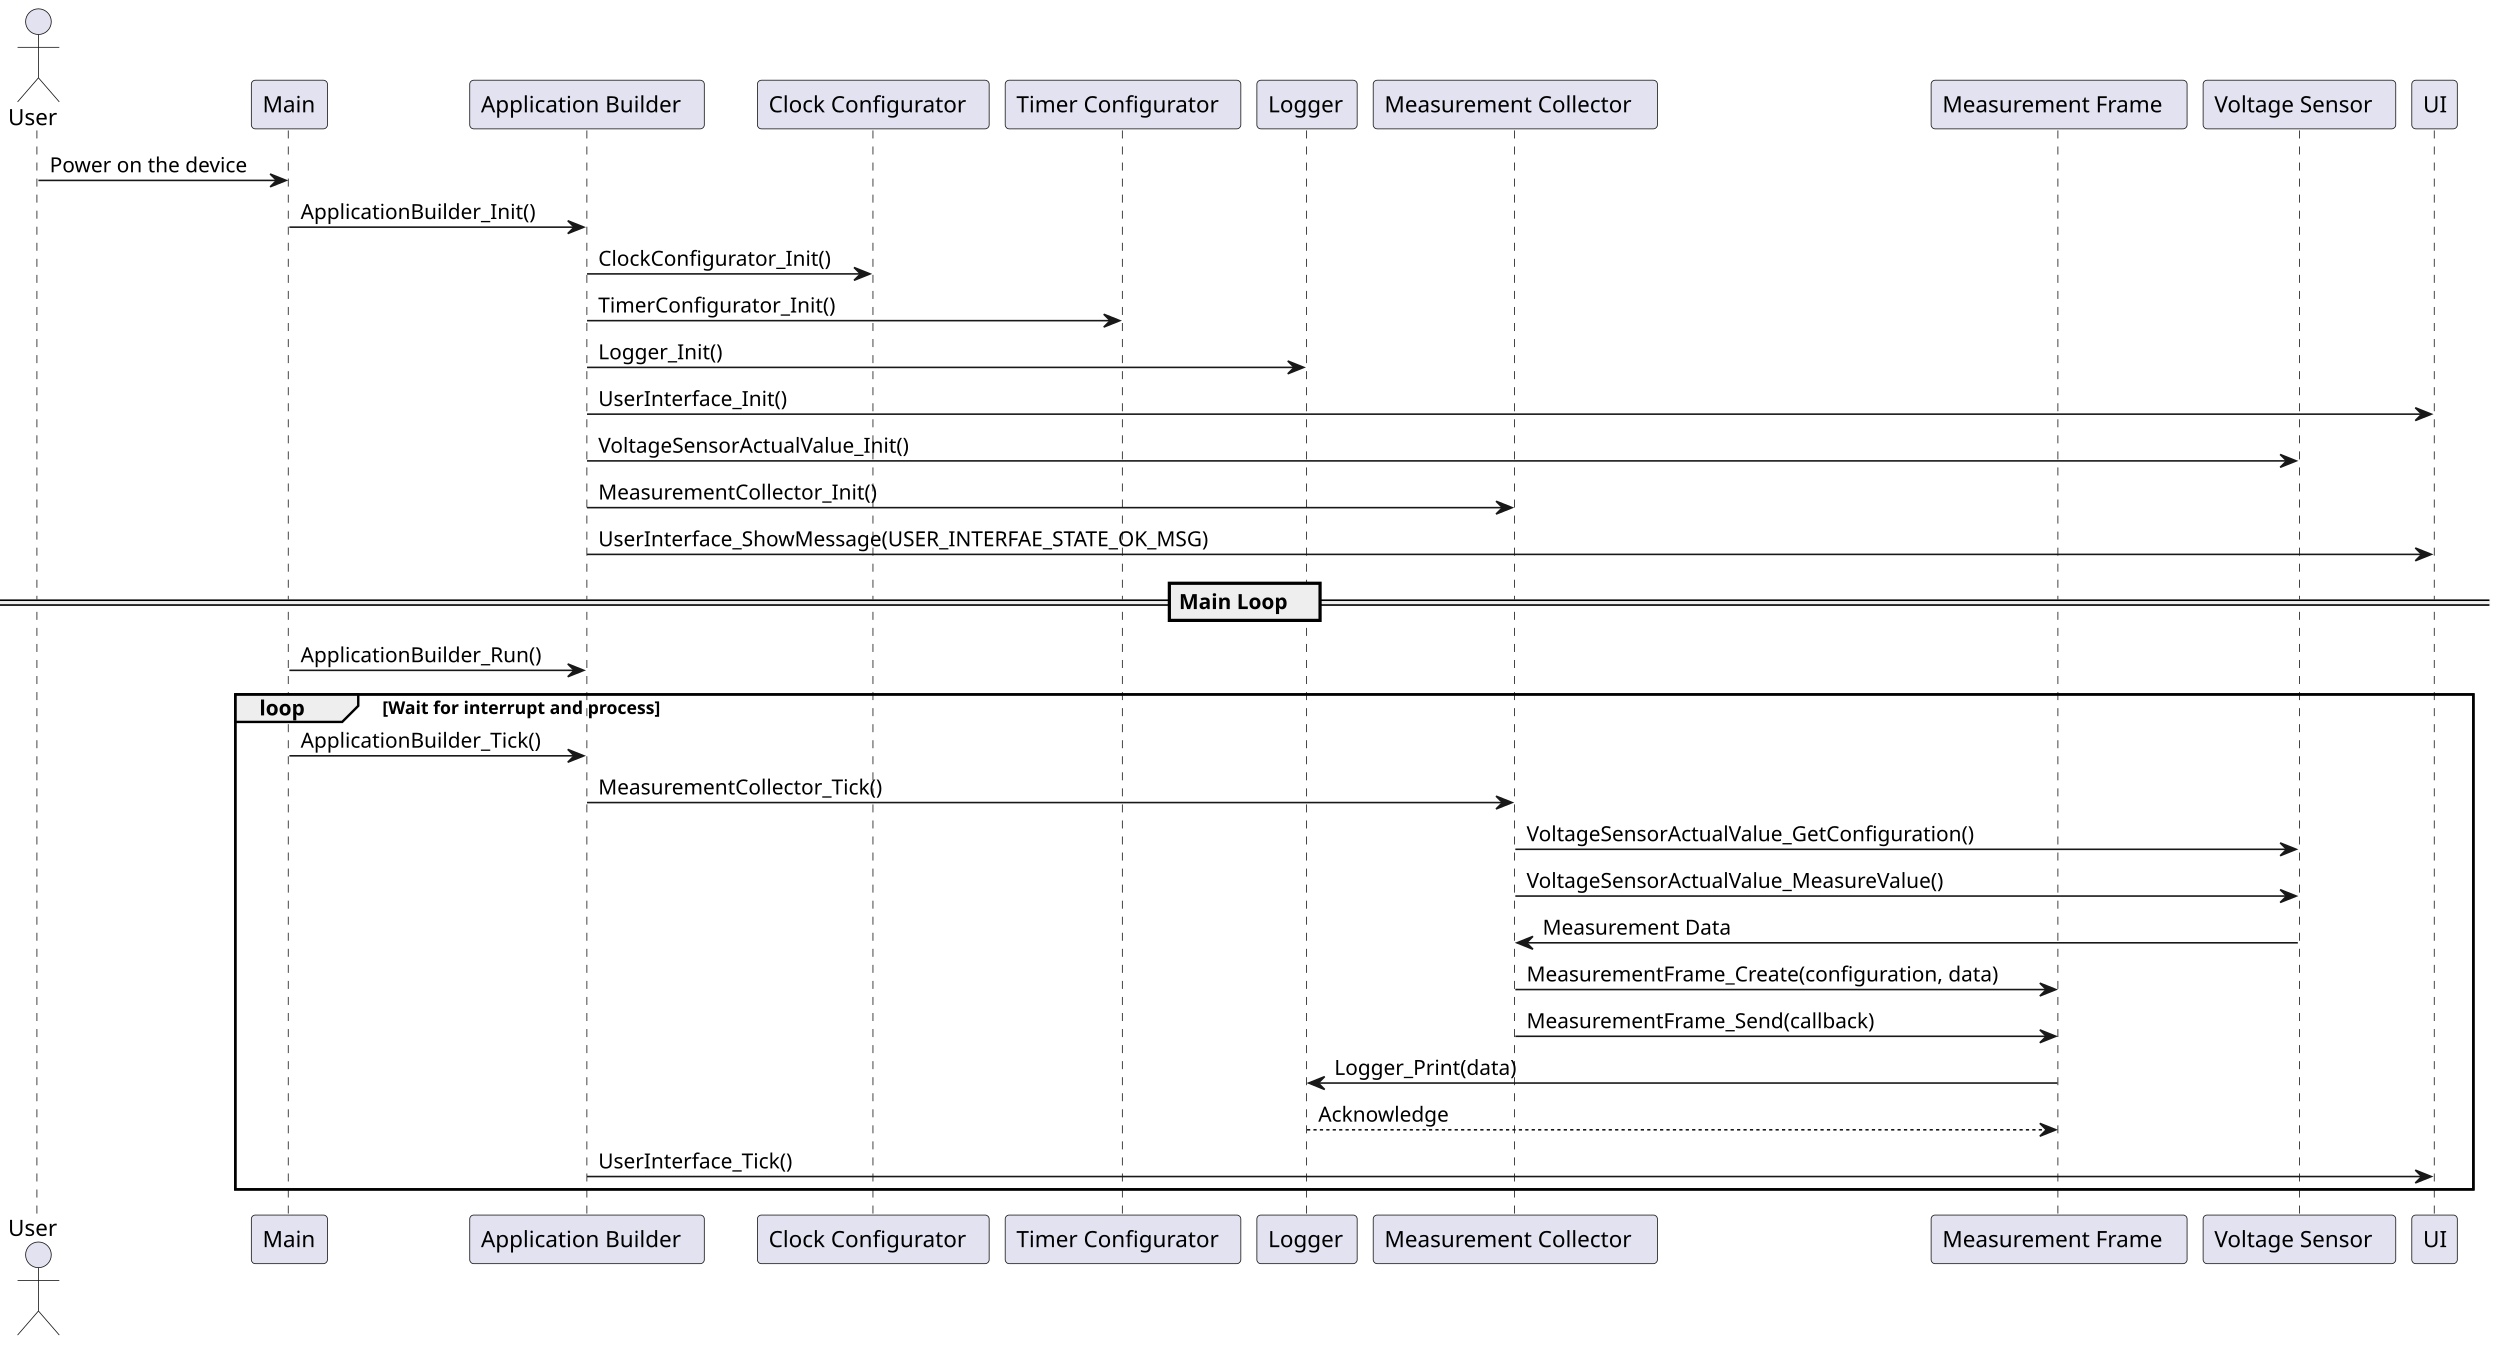
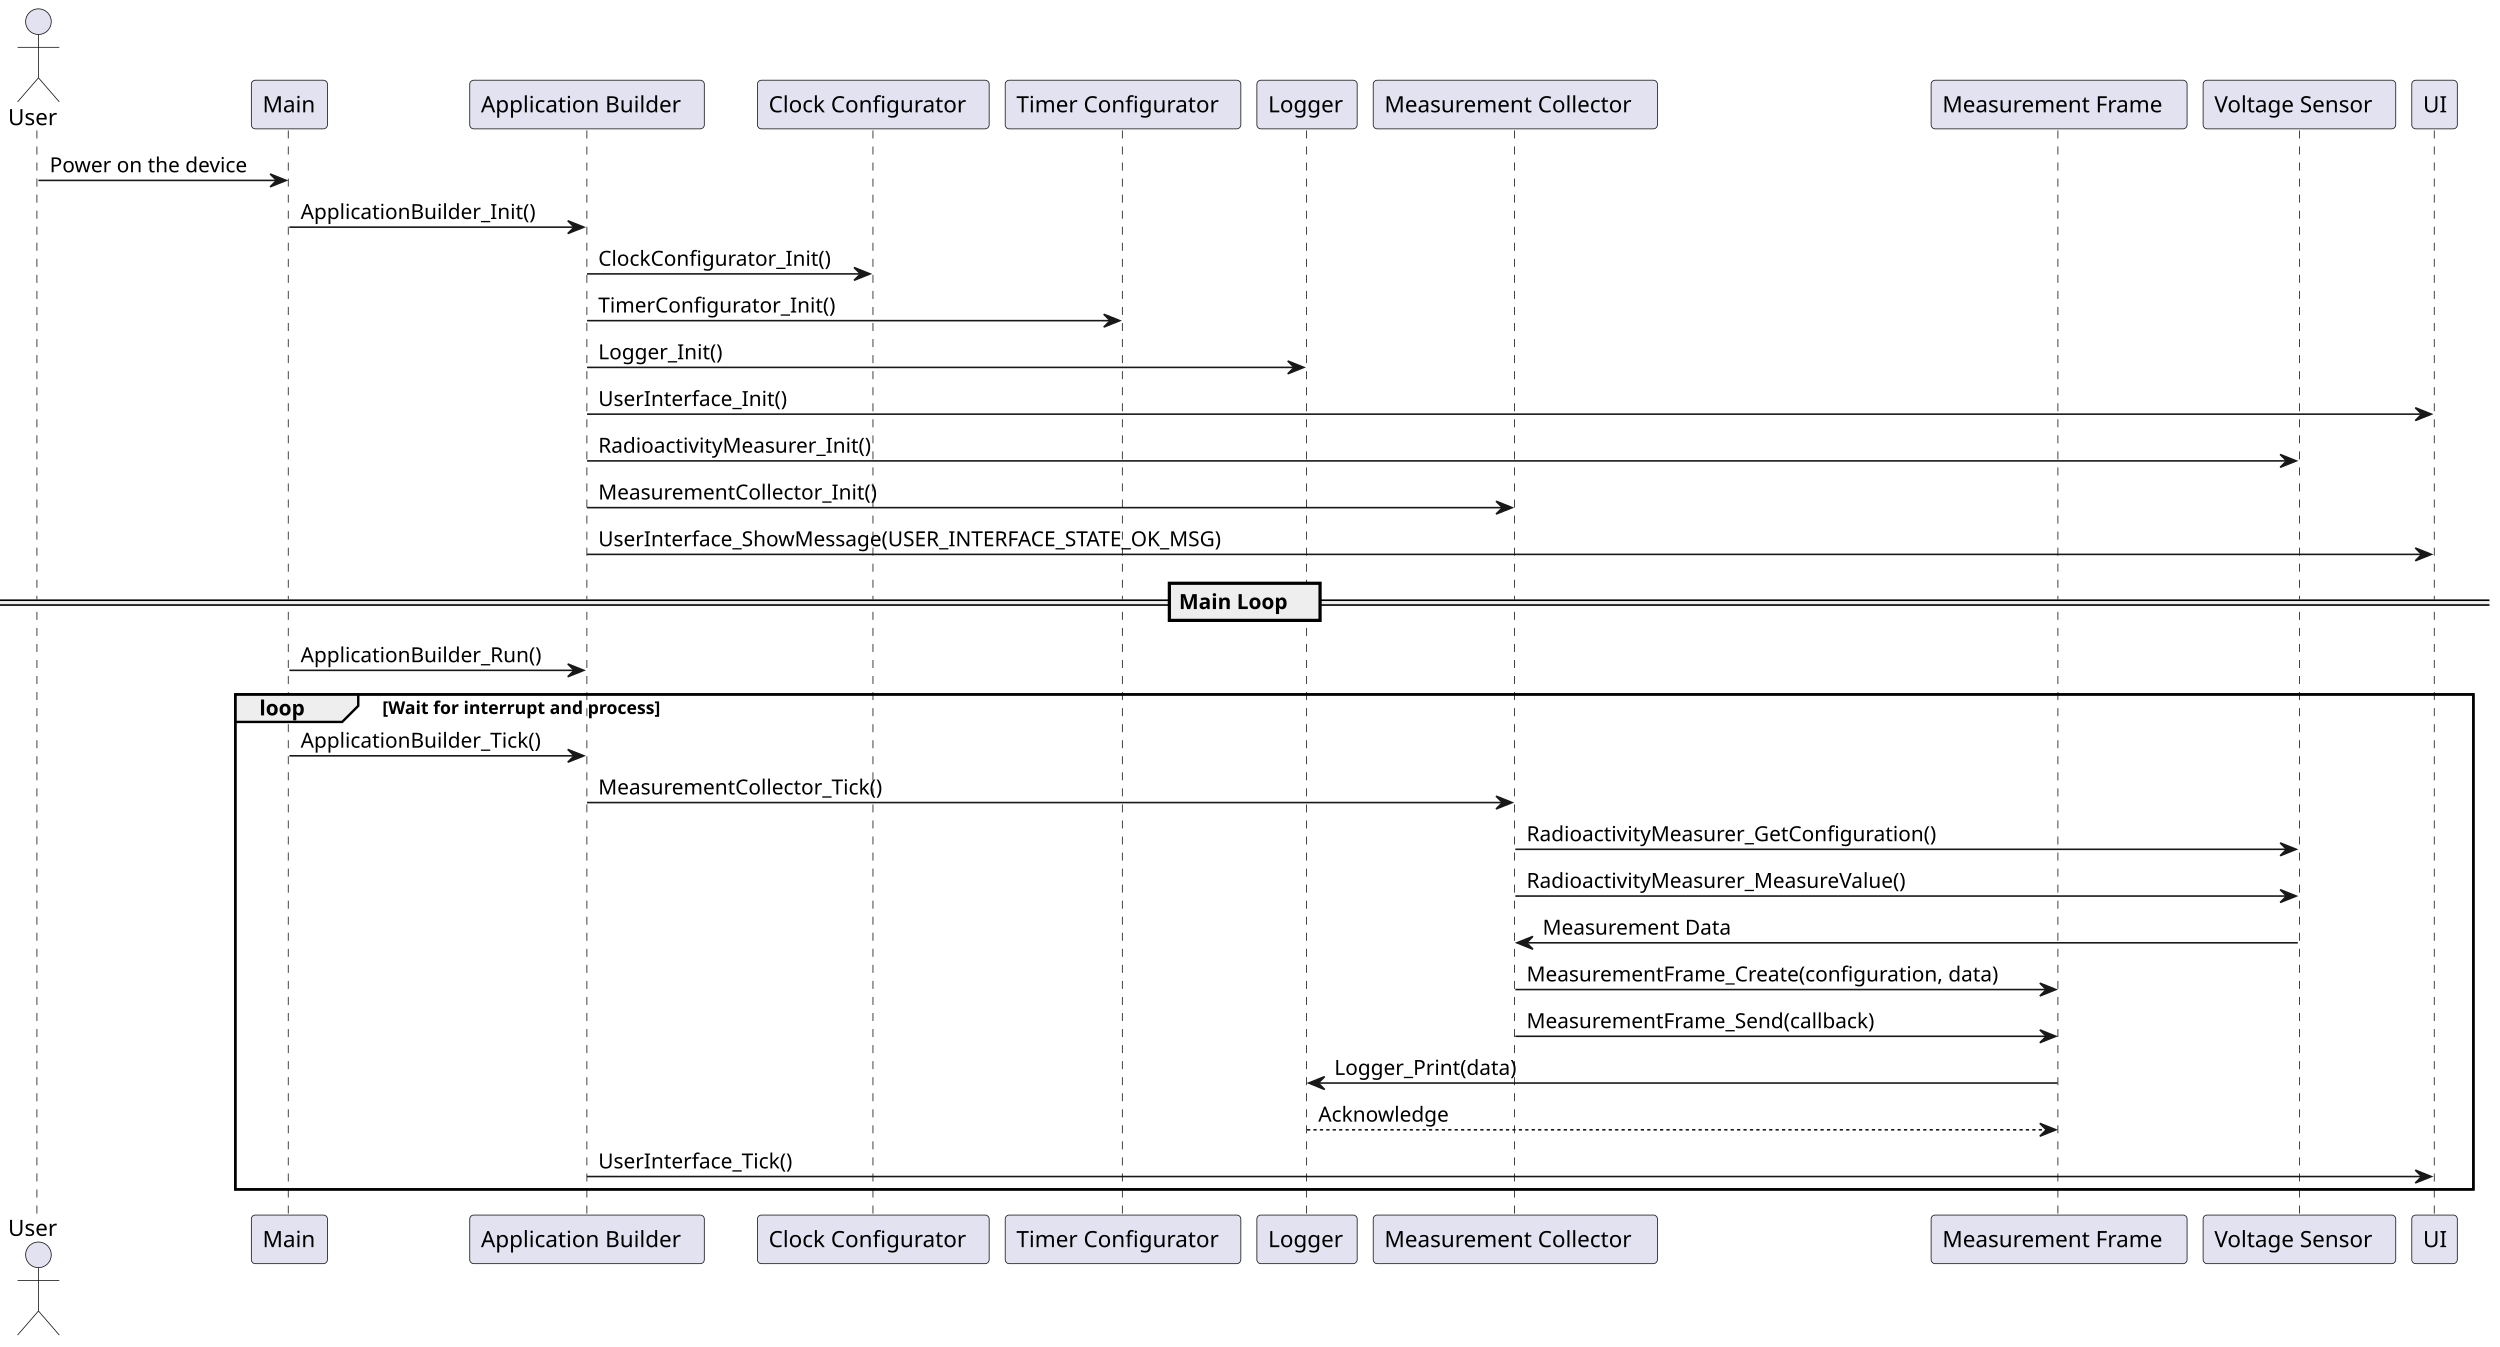
<svg xmlns="http://www.w3.org/2000/svg" contentStyleType="text/css" data-diagram-type="SEQUENCE" height="839px" preserveAspectRatio="none" style="width:1558px;height:839px;background:#FFFFFF;" version="1.1" viewBox="0 0 1558 839" width="1558px" zoomAndPan="magnify">
  <defs />
  <g>
    <rect fill="none" height="308.461" style="stroke:#000000;stroke-width:1.5;" width="1394.765" x="146.638" y="432.758" />
    <line style="stroke:#181818;stroke-width:0.5;stroke-dasharray:5.0,5.0;" x1="23" x2="23" y1="81.297" y2="758.219" />
    <line style="stroke:#181818;stroke-width:0.5;stroke-dasharray:5.0,5.0;" x1="179.638" x2="179.638" y1="81.297" y2="758.219" />
    <line style="stroke:#181818;stroke-width:0.5;stroke-dasharray:5.0,5.0;" x1="365.739" x2="365.739" y1="81.297" y2="758.219" />
    <line style="stroke:#181818;stroke-width:0.5;stroke-dasharray:5.0,5.0;" x1="544.021" x2="544.021" y1="81.297" y2="758.219" />
    <line style="stroke:#181818;stroke-width:0.5;stroke-dasharray:5.0,5.0;" x1="699.444" x2="699.444" y1="81.297" y2="758.219" />
    <line style="stroke:#181818;stroke-width:0.5;stroke-dasharray:5.0,5.0;" x1="814.28" x2="814.28" y1="81.297" y2="758.219" />
    <line style="stroke:#181818;stroke-width:0.5;stroke-dasharray:5.0,5.0;" x1="943.788" x2="943.788" y1="81.297" y2="758.219" />
    <line style="stroke:#181818;stroke-width:0.5;stroke-dasharray:5.0,5.0;" x1="1282.477" x2="1282.477" y1="81.297" y2="758.219" />
    <line style="stroke:#181818;stroke-width:0.5;stroke-dasharray:5.0,5.0;" x1="1432.987" x2="1432.987" y1="81.297" y2="758.219" />
    <line style="stroke:#181818;stroke-width:0.5;stroke-dasharray:5.0,5.0;" x1="1517.026" x2="1517.026" y1="81.297" y2="758.219" />
    <text fill="#000000" font-family="sans-serif" font-size="14" lengthAdjust="spacing" textLength="31.91" x="5" y="77.995">User</text>
    <ellipse cx="23.955" cy="13.5" fill="#E2E2F0" rx="8" ry="8" style="stroke:#181818;stroke-width:0.5;" />
    <path d="M23.955,21.5 L23.955,48.5 M10.955,29.5 L36.955,29.5 M23.955,48.5 L10.955,63.5 M23.955,48.5 L36.955,63.5 " fill="none" style="stroke:#181818;stroke-width:0.5;" />
    <text fill="#000000" font-family="sans-serif" font-size="14" lengthAdjust="spacing" textLength="31.91" x="5" y="770.214">User</text>
    <ellipse cx="23.955" cy="782.016" fill="#E2E2F0" rx="8" ry="8" style="stroke:#181818;stroke-width:0.5;" />
    <path d="M23.955,790.016 L23.955,817.016 M10.955,798.016 L36.955,798.016 M23.955,817.016 L10.955,832.016 M23.955,817.016 L36.955,832.016 " fill="none" style="stroke:#181818;stroke-width:0.5;" />
    <rect fill="#E2E2F0" height="30.297" rx="2.5" ry="2.5" style="stroke:#181818;stroke-width:0.5;" width="47.421" x="156.638" y="50" />
    <text fill="#000000" font-family="sans-serif" font-size="14" lengthAdjust="spacing" textLength="33.421" x="163.638" y="69.995">Main</text>
    <rect fill="#E2E2F0" height="30.297" rx="2.5" ry="2.5" style="stroke:#181818;stroke-width:0.5;" width="47.421" x="156.638" y="757.219" />
    <text fill="#000000" font-family="sans-serif" font-size="14" lengthAdjust="spacing" textLength="33.421" x="163.638" y="777.214">Main</text>
    <rect fill="#E2E2F0" height="30.297" rx="2.5" ry="2.5" style="stroke:#181818;stroke-width:0.5;" width="146.186" x="292.739" y="50" />
    <text fill="#000000" font-family="sans-serif" font-size="14" lengthAdjust="spacing" textLength="132.186" x="299.739" y="69.995">Application Builder</text>
    <rect fill="#E2E2F0" height="30.297" rx="2.5" ry="2.5" style="stroke:#181818;stroke-width:0.5;" width="146.186" x="292.739" y="757.219" />
    <text fill="#000000" font-family="sans-serif" font-size="14" lengthAdjust="spacing" textLength="132.186" x="299.739" y="777.214">Application Builder</text>
    <rect fill="#E2E2F0" height="30.297" rx="2.5" ry="2.5" style="stroke:#181818;stroke-width:0.5;" width="144.423" x="472.022" y="50" />
    <text fill="#000000" font-family="sans-serif" font-size="14" lengthAdjust="spacing" textLength="130.423" x="479.022" y="69.995">Clock Configurator</text>
    <rect fill="#E2E2F0" height="30.297" rx="2.5" ry="2.5" style="stroke:#181818;stroke-width:0.5;" width="144.423" x="472.022" y="757.219" />
    <text fill="#000000" font-family="sans-serif" font-size="14" lengthAdjust="spacing" textLength="130.423" x="479.022" y="777.214">Clock Configurator</text>
    <rect fill="#E2E2F0" height="30.297" rx="2.5" ry="2.5" style="stroke:#181818;stroke-width:0.5;" width="146.836" x="626.444" y="50" />
    <text fill="#000000" font-family="sans-serif" font-size="14" lengthAdjust="spacing" textLength="132.836" x="633.444" y="69.995">Timer Configurator</text>
    <rect fill="#E2E2F0" height="30.297" rx="2.5" ry="2.5" style="stroke:#181818;stroke-width:0.5;" width="146.836" x="626.444" y="757.219" />
    <text fill="#000000" font-family="sans-serif" font-size="14" lengthAdjust="spacing" textLength="132.836" x="633.444" y="777.214">Timer Configurator</text>
    <rect fill="#E2E2F0" height="30.297" rx="2.5" ry="2.5" style="stroke:#181818;stroke-width:0.5;" width="62.508" x="783.28" y="50" />
    <text fill="#000000" font-family="sans-serif" font-size="14" lengthAdjust="spacing" textLength="48.508" x="790.28" y="69.995">Logger</text>
    <rect fill="#E2E2F0" height="30.297" rx="2.5" ry="2.5" style="stroke:#181818;stroke-width:0.5;" width="62.508" x="783.28" y="757.219" />
    <text fill="#000000" font-family="sans-serif" font-size="14" lengthAdjust="spacing" textLength="48.508" x="790.28" y="777.214">Logger</text>
    <rect fill="#E2E2F0" height="30.297" rx="2.5" ry="2.5" style="stroke:#181818;stroke-width:0.5;" width="177.112" x="855.788" y="50" />
    <text fill="#000000" font-family="sans-serif" font-size="14" lengthAdjust="spacing" textLength="163.112" x="862.788" y="69.995">Measurement Collector</text>
    <rect fill="#E2E2F0" height="30.297" rx="2.5" ry="2.5" style="stroke:#181818;stroke-width:0.5;" width="177.112" x="855.788" y="757.219" />
    <text fill="#000000" font-family="sans-serif" font-size="14" lengthAdjust="spacing" textLength="163.112" x="862.788" y="777.214">Measurement Collector</text>
    <rect fill="#E2E2F0" height="30.297" rx="2.5" ry="2.5" style="stroke:#181818;stroke-width:0.5;" width="159.51" x="1203.477" y="50" />
    <text fill="#000000" font-family="sans-serif" font-size="14" lengthAdjust="spacing" textLength="145.51" x="1210.477" y="69.995">Measurement Frame</text>
    <rect fill="#E2E2F0" height="30.297" rx="2.5" ry="2.5" style="stroke:#181818;stroke-width:0.5;" width="159.51" x="1203.477" y="757.219" />
    <text fill="#000000" font-family="sans-serif" font-size="14" lengthAdjust="spacing" textLength="145.51" x="1210.477" y="777.214">Measurement Frame</text>
    <rect fill="#E2E2F0" height="30.297" rx="2.5" ry="2.5" style="stroke:#181818;stroke-width:0.5;" width="120.039" x="1372.987" y="50" />
    <text fill="#000000" font-family="sans-serif" font-size="14" lengthAdjust="spacing" textLength="106.039" x="1379.987" y="69.995">Voltage Sensor</text>
    <rect fill="#E2E2F0" height="30.297" rx="2.5" ry="2.5" style="stroke:#181818;stroke-width:0.5;" width="120.039" x="1372.987" y="757.219" />
    <text fill="#000000" font-family="sans-serif" font-size="14" lengthAdjust="spacing" textLength="106.039" x="1379.987" y="777.214">Voltage Sensor</text>
    <rect fill="#E2E2F0" height="30.297" rx="2.5" ry="2.5" style="stroke:#181818;stroke-width:0.5;" width="28.376" x="1503.026" y="50" />
    <text fill="#000000" font-family="sans-serif" font-size="14" lengthAdjust="spacing" textLength="14.376" x="1510.026" y="69.995">UI</text>
    <rect fill="#E2E2F0" height="30.297" rx="2.5" ry="2.5" style="stroke:#181818;stroke-width:0.5;" width="28.376" x="1503.026" y="757.219" />
    <text fill="#000000" font-family="sans-serif" font-size="14" lengthAdjust="spacing" textLength="14.376" x="1510.026" y="777.214">UI</text>
    <polygon fill="#181818" points="168.348,108.43,178.348,112.43,168.348,116.43,172.348,112.43" style="stroke:#181818;stroke-width:1;" />
    <line style="stroke:#181818;stroke-width:1;" x1="23.955" x2="174.348" y1="112.43" y2="112.43" />
    <text fill="#000000" font-family="sans-serif" font-size="13" lengthAdjust="spacing" textLength="132.393" x="30.955" y="107.364">Power on the device</text>
    <polygon fill="#181818" points="353.832,137.562,363.832,141.562,353.832,145.562,357.832,141.562" style="stroke:#181818;stroke-width:1;" />
    <line style="stroke:#181818;stroke-width:1;" x1="180.348" x2="359.832" y1="141.562" y2="141.562" />
    <text fill="#000000" font-family="sans-serif" font-size="13" lengthAdjust="spacing" textLength="156.038" x="187.348" y="136.497">ApplicationBuilder_Init()</text>
    <polygon fill="#181818" points="532.233,166.695,542.233,170.695,532.233,174.695,536.233,170.695" style="stroke:#181818;stroke-width:1;" />
    <line style="stroke:#181818;stroke-width:1;" x1="365.832" x2="538.233" y1="170.695" y2="170.695" />
    <text fill="#000000" font-family="sans-serif" font-size="13" lengthAdjust="spacing" textLength="154.4" x="372.832" y="165.629">ClockConfigurator_Init()</text>
    <polygon fill="#181818" points="687.862,195.828,697.862,199.828,687.862,203.828,691.862,199.828" style="stroke:#181818;stroke-width:1;" />
    <line style="stroke:#181818;stroke-width:1;" x1="365.832" x2="693.862" y1="199.828" y2="199.828" />
    <text fill="#000000" font-family="sans-serif" font-size="13" lengthAdjust="spacing" textLength="156.641" x="372.832" y="194.762">TimerConfigurator_Init()</text>
    <polygon fill="#181818" points="802.534,224.961,812.534,228.961,802.534,232.961,806.534,228.961" style="stroke:#181818;stroke-width:1;" />
    <line style="stroke:#181818;stroke-width:1;" x1="365.832" x2="808.534" y1="228.961" y2="228.961" />
    <text fill="#000000" font-family="sans-serif" font-size="13" lengthAdjust="spacing" textLength="82.469" x="372.832" y="223.895">Logger_Init()</text>
    <polygon fill="#181818" points="1505.214,254.094,1515.214,258.094,1505.214,262.094,1509.214,258.094" style="stroke:#181818;stroke-width:1;" />
    <line style="stroke:#181818;stroke-width:1;" x1="365.832" x2="1511.214" y1="258.094" y2="258.094" />
    <text fill="#000000" font-family="sans-serif" font-size="13" lengthAdjust="spacing" textLength="125.258" x="372.832" y="253.028">UserInterface_Init()</text>
    <polygon fill="#181818" points="1421.007,283.227,1431.007,287.227,1421.007,291.227,1425.007,287.227" style="stroke:#181818;stroke-width:1;" />
    <line style="stroke:#181818;stroke-width:1;" x1="365.832" x2="1427.007" y1="287.227" y2="287.227" />
-     <text fill="#000000" font-family="sans-serif" font-size="13" lengthAdjust="spacing" textLength="209.422" x="372.832" y="282.161">VoltageSensorActualValue_Init()</text>
+     <text fill="#000000" font-family="sans-serif" font-size="13" lengthAdjust="spacing" textLength="209.422" x="372.832" y="282.161">RadioactivityMeasurer_Init()</text>
    <polygon fill="#181818" points="932.344,312.359,942.344,316.359,932.344,320.359,936.344,316.359" style="stroke:#181818;stroke-width:1;" />
    <line style="stroke:#181818;stroke-width:1;" x1="365.832" x2="938.344" y1="316.359" y2="316.359" />
    <text fill="#000000" font-family="sans-serif" font-size="13" lengthAdjust="spacing" textLength="184.755" x="372.832" y="311.293">MeasurementCollector_Init()</text>
    <polygon fill="#181818" points="1505.214,341.492,1515.214,345.492,1505.214,349.492,1509.214,345.492" style="stroke:#181818;stroke-width:1;" />
    <line style="stroke:#181818;stroke-width:1;" x1="365.832" x2="1511.214" y1="345.492" y2="345.492" />
-     <text fill="#000000" font-family="sans-serif" font-size="13" lengthAdjust="spacing" textLength="410.414" x="372.832" y="340.426">UserInterface_ShowMessage(USER_INTERFAE_STATE_OK_MSG)</text>
+     <text fill="#000000" font-family="sans-serif" font-size="13" lengthAdjust="spacing" textLength="410.414" x="372.832" y="340.426">UserInterface_ShowMessage(USER_INTERFACE_STATE_OK_MSG)</text>
    <rect fill="#EEEEEE" height="3" style="stroke:#EEEEEE;stroke-width:1;" width="1551.402" x="0" y="374.059" />
    <line style="stroke:#000000;stroke-width:1;" x1="0" x2="1551.402" y1="374.059" y2="374.059" />
    <line style="stroke:#000000;stroke-width:1;" x1="0" x2="1551.402" y1="377.059" y2="377.059" />
    <rect fill="#EEEEEE" height="23.133" style="stroke:#000000;stroke-width:2;" width="93.923" x="728.74" y="363.492" />
    <text fill="#000000" font-family="sans-serif" font-size="13" font-weight="bold" lengthAdjust="spacing" textLength="75.397" x="734.74" y="379.559">Main Loop</text>
    <polygon fill="#181818" points="353.832,413.758,363.832,417.758,353.832,421.758,357.832,417.758" style="stroke:#181818;stroke-width:1;" />
    <line style="stroke:#181818;stroke-width:1;" x1="180.348" x2="359.832" y1="417.758" y2="417.758" />
    <text fill="#000000" font-family="sans-serif" font-size="13" lengthAdjust="spacing" textLength="160.767" x="187.348" y="412.692">ApplicationBuilder_Run()</text>
    <path d="M146.638,432.758 L223.262,432.758 L223.262,439.891 L213.262,449.891 L146.638,449.891 L146.638,432.758 " fill="#EEEEEE" style="stroke:#000000;stroke-width:1.5;" />
    <rect fill="none" height="308.461" style="stroke:#000000;stroke-width:1.5;" width="1394.765" x="146.638" y="432.758" />
    <text fill="#000000" font-family="sans-serif" font-size="13" font-weight="bold" lengthAdjust="spacing" textLength="31.624" x="161.638" y="445.825">loop</text>
    <text fill="#000000" font-family="sans-serif" font-size="11" font-weight="bold" lengthAdjust="spacing" textLength="198.918" x="238.262" y="444.968">[Wait for interrupt and process]</text>
    <polygon fill="#181818" points="353.832,467.023,363.832,471.023,353.832,475.023,357.832,471.023" style="stroke:#181818;stroke-width:1;" />
    <line style="stroke:#181818;stroke-width:1;" x1="180.348" x2="359.832" y1="471.023" y2="471.023" />
    <text fill="#000000" font-family="sans-serif" font-size="13" lengthAdjust="spacing" textLength="161.484" x="187.348" y="465.957">ApplicationBuilder_Tick()</text>
    <polygon fill="#181818" points="932.344,496.156,942.344,500.156,932.344,504.156,936.344,500.156" style="stroke:#181818;stroke-width:1;" />
    <line style="stroke:#181818;stroke-width:1;" x1="365.832" x2="938.344" y1="500.156" y2="500.156" />
    <text fill="#000000" font-family="sans-serif" font-size="13" lengthAdjust="spacing" textLength="190.201" x="372.832" y="495.09">MeasurementCollector_Tick()</text>
    <polygon fill="#181818" points="1421.007,525.289,1431.007,529.289,1421.007,533.289,1425.007,529.289" style="stroke:#181818;stroke-width:1;" />
    <line style="stroke:#181818;stroke-width:1;" x1="944.344" x2="1427.007" y1="529.289" y2="529.289" />
-     <text fill="#000000" font-family="sans-serif" font-size="13" lengthAdjust="spacing" textLength="299.971" x="951.344" y="524.223">VoltageSensorActualValue_GetConfiguration()</text>
+     <text fill="#000000" font-family="sans-serif" font-size="13" lengthAdjust="spacing" textLength="299.971" x="951.344" y="524.223">RadioactivityMeasurer_GetConfiguration()</text>
    <polygon fill="#181818" points="1421.007,554.422,1431.007,558.422,1421.007,562.422,1425.007,558.422" style="stroke:#181818;stroke-width:1;" />
    <line style="stroke:#181818;stroke-width:1;" x1="944.344" x2="1427.007" y1="558.422" y2="558.422" />
-     <text fill="#000000" font-family="sans-serif" font-size="13" lengthAdjust="spacing" textLength="280.884" x="951.344" y="553.356">VoltageSensorActualValue_MeasureValue()</text>
+     <text fill="#000000" font-family="sans-serif" font-size="13" lengthAdjust="spacing" textLength="280.884" x="951.344" y="553.356">RadioactivityMeasurer_MeasureValue()</text>
    <polygon fill="#181818" points="955.344,583.555,945.344,587.555,955.344,591.555,951.344,587.555" style="stroke:#181818;stroke-width:1;" />
    <line style="stroke:#181818;stroke-width:1;" x1="949.344" x2="1432.007" y1="587.555" y2="587.555" />
    <text fill="#000000" font-family="sans-serif" font-size="13" lengthAdjust="spacing" textLength="124.706" x="961.344" y="582.489">Measurement Data</text>
    <polygon fill="#181818" points="1271.232,612.688,1281.232,616.688,1271.232,620.688,1275.232,616.688" style="stroke:#181818;stroke-width:1;" />
    <line style="stroke:#181818;stroke-width:1;" x1="944.344" x2="1277.232" y1="616.688" y2="616.688" />
    <text fill="#000000" font-family="sans-serif" font-size="13" lengthAdjust="spacing" textLength="314.888" x="951.344" y="611.622">MeasurementFrame_Create(configuration, data)</text>
    <polygon fill="#181818" points="1271.232,641.82,1281.232,645.82,1271.232,649.82,1275.232,645.82" style="stroke:#181818;stroke-width:1;" />
    <line style="stroke:#181818;stroke-width:1;" x1="944.344" x2="1277.232" y1="645.82" y2="645.82" />
    <text fill="#000000" font-family="sans-serif" font-size="13" lengthAdjust="spacing" textLength="233.6" x="951.344" y="640.754">MeasurementFrame_Send(callback)</text>
    <polygon fill="#181818" points="825.534,670.953,815.534,674.953,825.534,678.953,821.534,674.953" style="stroke:#181818;stroke-width:1;" />
    <line style="stroke:#181818;stroke-width:1;" x1="819.534" x2="1282.232" y1="674.953" y2="674.953" />
    <text fill="#000000" font-family="sans-serif" font-size="13" lengthAdjust="spacing" textLength="121.101" x="831.534" y="669.887">Logger_Print(data)</text>
    <polygon fill="#181818" points="1271.232,700.086,1281.232,704.086,1271.232,708.086,1275.232,704.086" style="stroke:#181818;stroke-width:1;" />
    <line style="stroke:#181818;stroke-width:1;stroke-dasharray:2.0,2.0;" x1="814.534" x2="1277.232" y1="704.086" y2="704.086" />
    <text fill="#000000" font-family="sans-serif" font-size="13" lengthAdjust="spacing" textLength="86.506" x="821.534" y="699.02">Acknowledge</text>
    <polygon fill="#181818" points="1505.214,729.219,1515.214,733.219,1505.214,737.219,1509.214,733.219" style="stroke:#181818;stroke-width:1;" />
    <line style="stroke:#181818;stroke-width:1;" x1="365.832" x2="1511.214" y1="733.219" y2="733.219" />
    <text fill="#000000" font-family="sans-serif" font-size="13" lengthAdjust="spacing" textLength="130.705" x="372.832" y="728.153">UserInterface_Tick()</text>
  </g>
</svg>
